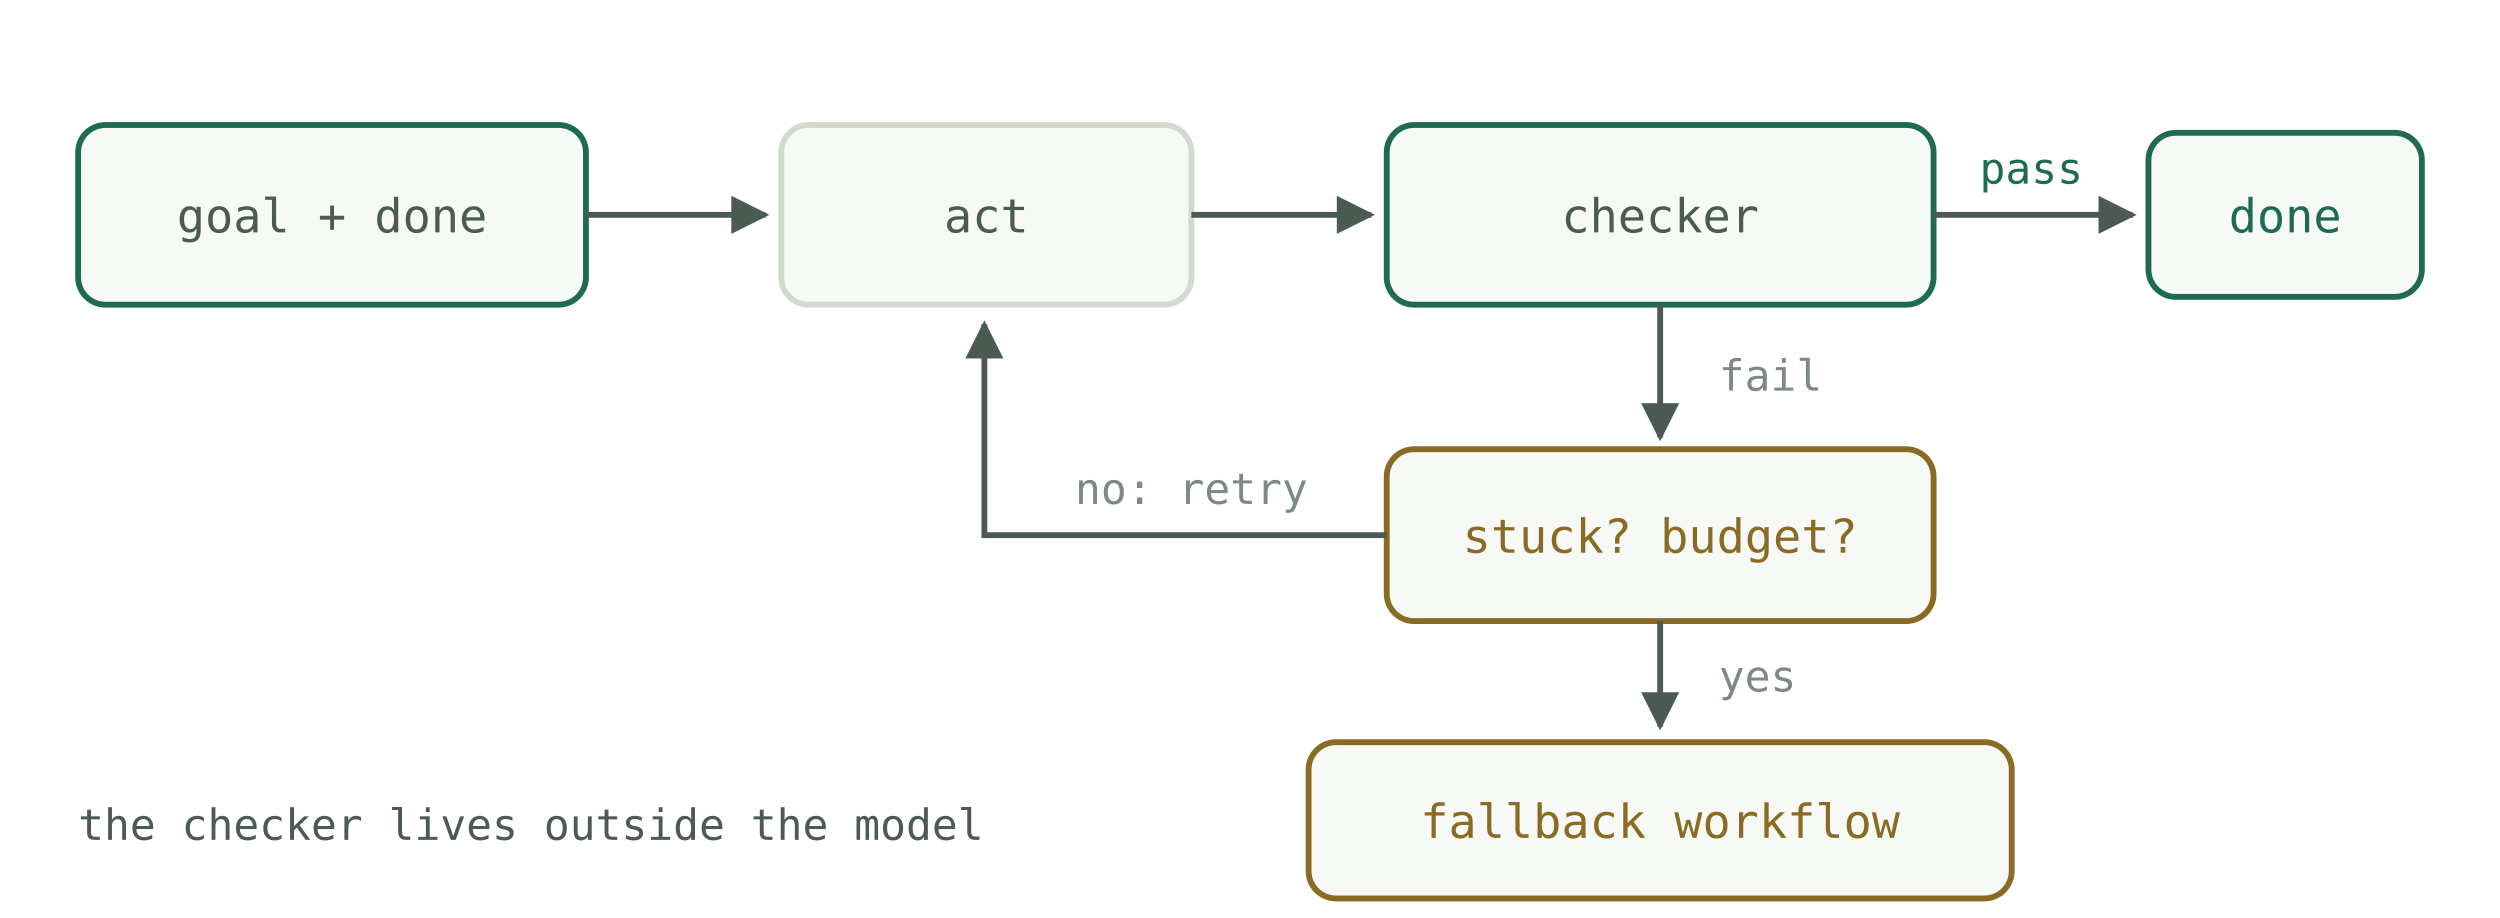
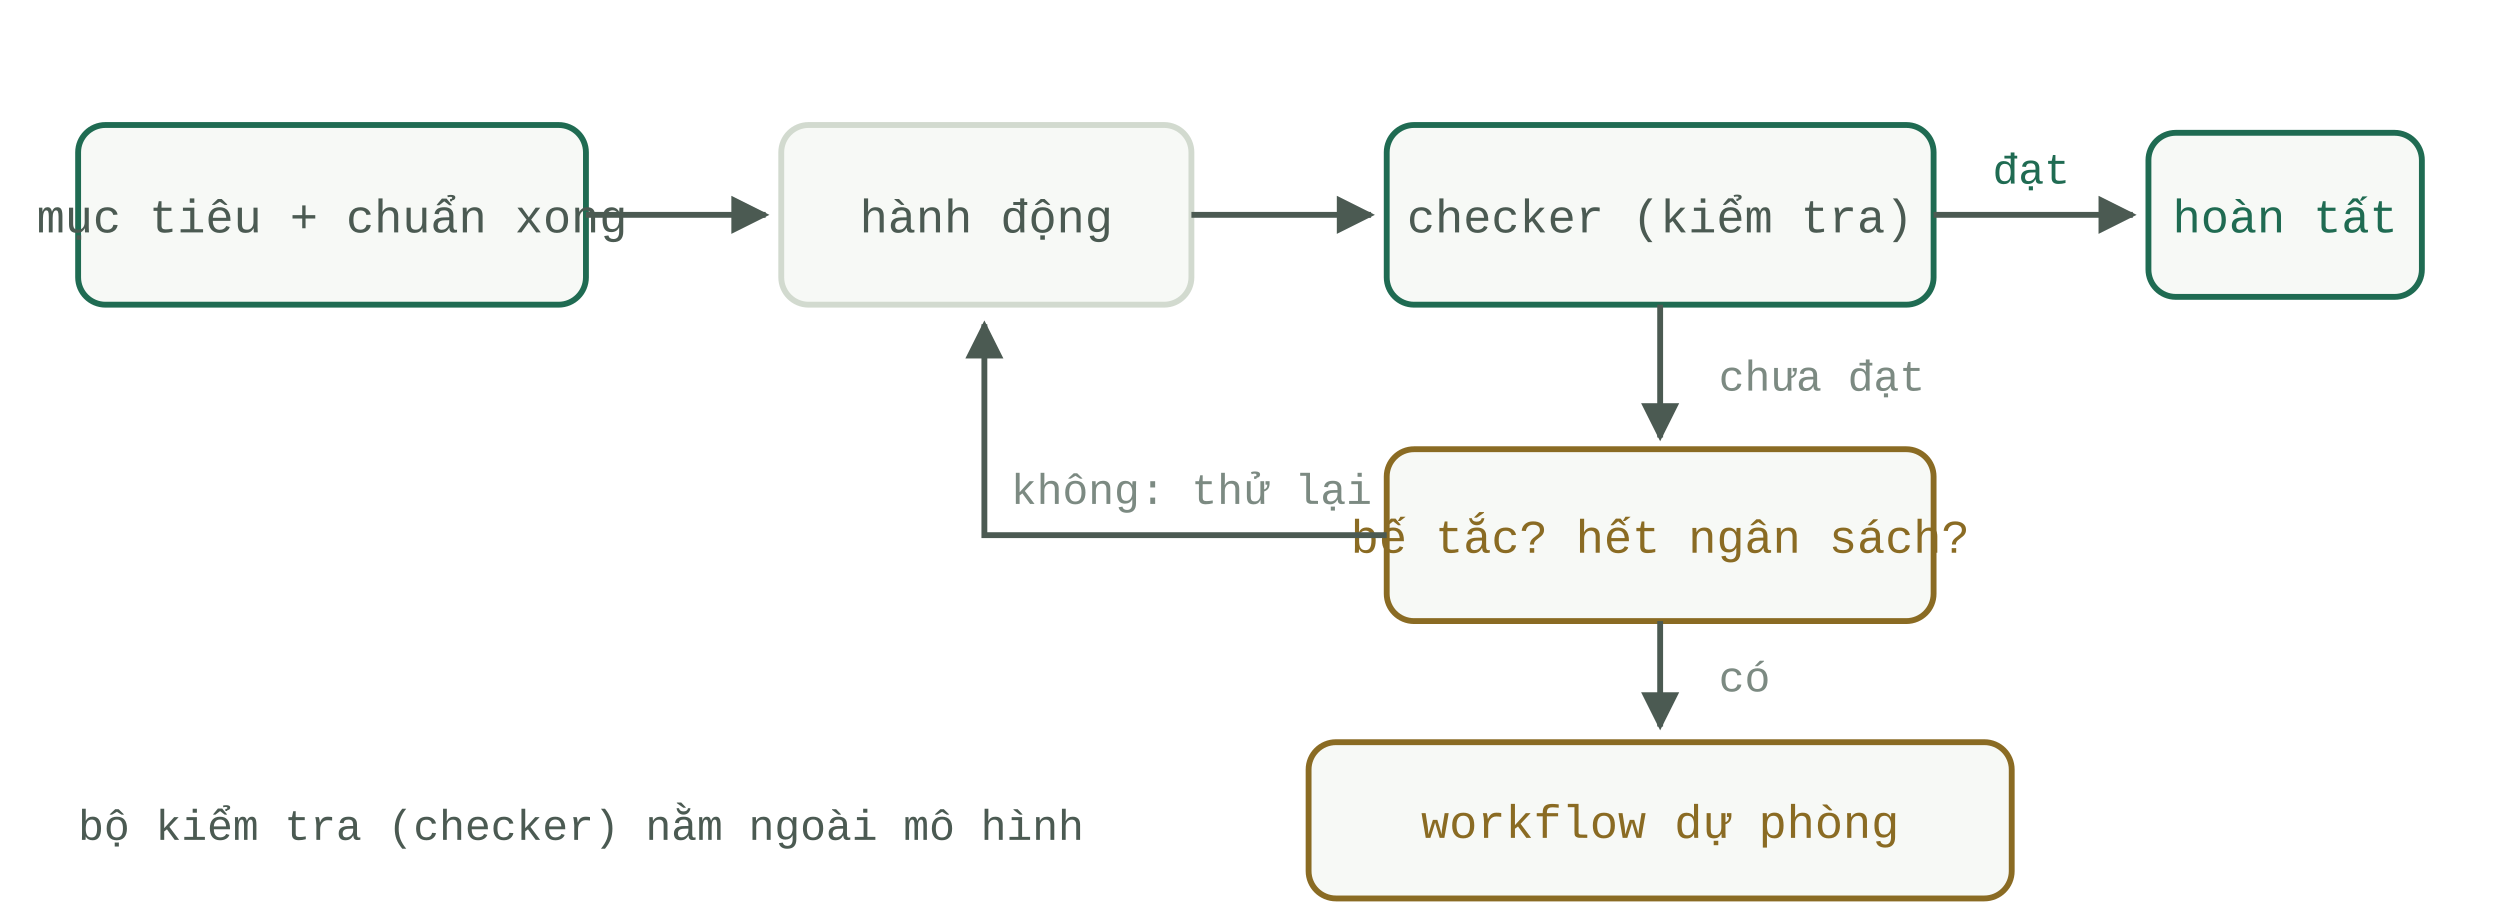
- <svg xmlns="http://www.w3.org/2000/svg" viewBox="0 0 640 235" font-family="ui-monospace,Menlo,Consolas,monospace" font-size="12">
+ <svg xmlns="http://www.w3.org/2000/svg" viewBox="0 0 640 235" font-family="Monaco,'Courier New',Consolas,monospace" font-size="12">
  <defs>
    <marker id="a" viewBox="0 0 10 10" refX="9" refY="5" markerWidth="6.5" markerHeight="6.5" orient="auto-start-reverse">
      <path d="M0 0L10 5L0 10z" fill="#4B5A52" />
    </marker>
  </defs>
  <rect x="20" y="32" width="130" height="46" rx="7" fill="#F7F9F6" stroke="#1F6B52" stroke-width="1.5" />
-   <text x="85.0" y="59.5" text-anchor="middle" fill="#4B5A52">goal + done</text>
+   <text x="85.0" y="59.5" text-anchor="middle" fill="#4B5A52">mục tiêu + chuẩn xong</text>
  <line x1="150" y1="55" x2="196" y2="55" stroke="#4B5A52" stroke-width="1.5" marker-end="url(#a)" />
  <rect x="200" y="32" width="105" height="46" rx="7" fill="#F7F9F6" stroke="#D2DACF" stroke-width="1.5" />
-   <text x="252.5" y="59.5" text-anchor="middle" fill="#4B5A52">act</text>
+   <text x="252.5" y="59.5" text-anchor="middle" fill="#4B5A52">hành động</text>
  <line x1="305" y1="55" x2="351" y2="55" stroke="#4B5A52" stroke-width="1.5" marker-end="url(#a)" />
  <rect x="355" y="32" width="140" height="46" rx="7" fill="#F7F9F6" stroke="#1F6B52" stroke-width="1.5" />
-   <text x="425.0" y="59.5" text-anchor="middle" fill="#4B5A52">checker</text>
+   <text x="425.0" y="59.5" text-anchor="middle" fill="#4B5A52">checker (kiểm tra)</text>
  <line x1="495" y1="55" x2="546" y2="55" stroke="#4B5A52" stroke-width="1.5" marker-end="url(#a)" />
-   <text x="520" y="47" text-anchor="middle" fill="#1F6B52" font-size="11">pass</text>
+   <text x="520" y="47" text-anchor="middle" fill="#1F6B52" font-size="11">đạt</text>
  <rect x="550" y="34" width="70" height="42" rx="7" fill="#F7F9F6" stroke="#1F6B52" stroke-width="1.5" />
-   <text x="585.0" y="59.5" text-anchor="middle" fill="#1F6B52">done</text>
+   <text x="585.0" y="59.5" text-anchor="middle" fill="#1F6B52">hoàn tất</text>
  <line x1="425" y1="78" x2="425" y2="112" stroke="#4B5A52" stroke-width="1.5" marker-end="url(#a)" />
-   <text x="440" y="100" text-anchor="start" fill="#7C8A82" font-size="11">fail</text>
+   <text x="440" y="100" text-anchor="start" fill="#7C8A82" font-size="11">chưa đạt</text>
  <rect x="355" y="115" width="140" height="44" rx="7" fill="#F7F9F6" stroke="#8A6B23" stroke-width="1.5" />
-   <text x="425.0" y="141.5" text-anchor="middle" fill="#8A6B23">stuck? budget?</text>
+   <text x="425.0" y="141.5" text-anchor="middle" fill="#8A6B23">bế tắc? hết ngân sách?</text>
  <path d="M355 137 L252 137 L252 83" fill="none" stroke="#4B5A52" stroke-width="1.5" marker-end="url(#a)" />
-   <text x="305" y="129" text-anchor="middle" fill="#7C8A82" font-size="11">no: retry</text>
+   <text x="305" y="129" text-anchor="middle" fill="#7C8A82" font-size="11">không: thử lại</text>
  <line x1="425" y1="159" x2="425" y2="186" stroke="#4B5A52" stroke-width="1.5" marker-end="url(#a)" />
-   <text x="440" y="177" text-anchor="start" fill="#7C8A82" font-size="11">yes</text>
+   <text x="440" y="177" text-anchor="start" fill="#7C8A82" font-size="11">có</text>
  <rect x="335" y="190" width="180" height="40" rx="7" fill="#F7F9F6" stroke="#8A6B23" stroke-width="1.5" />
-   <text x="425.0" y="214.5" text-anchor="middle" fill="#8A6B23">fallback workflow</text>
-   <text x="20" y="215" text-anchor="start" fill="#4B5A52" font-size="11">the checker lives outside the model</text>
+   <text x="425.0" y="214.5" text-anchor="middle" fill="#8A6B23">workflow dự phòng</text>
+   <text x="20" y="215" text-anchor="start" fill="#4B5A52" font-size="11">bộ kiểm tra (checker) nằm ngoài mô hình</text>
</svg>
